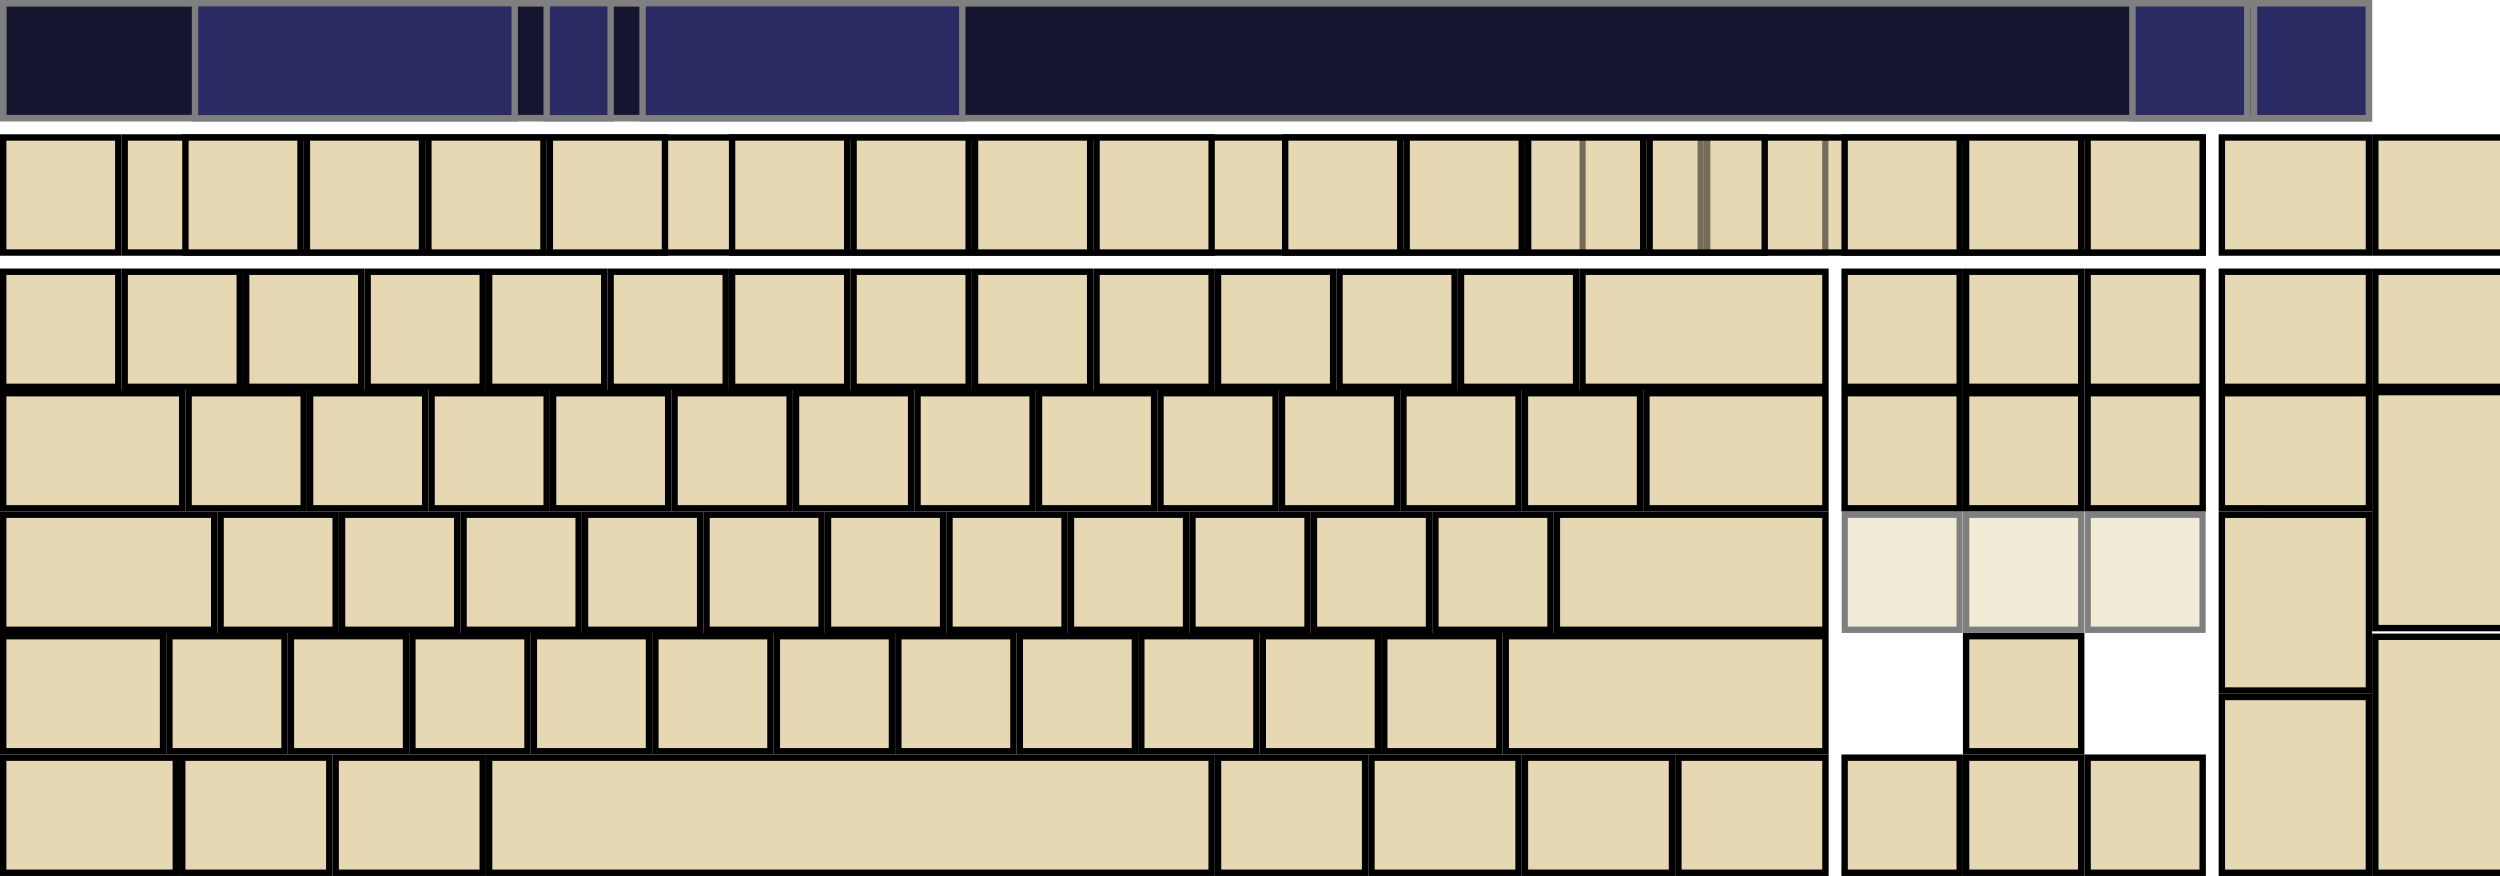
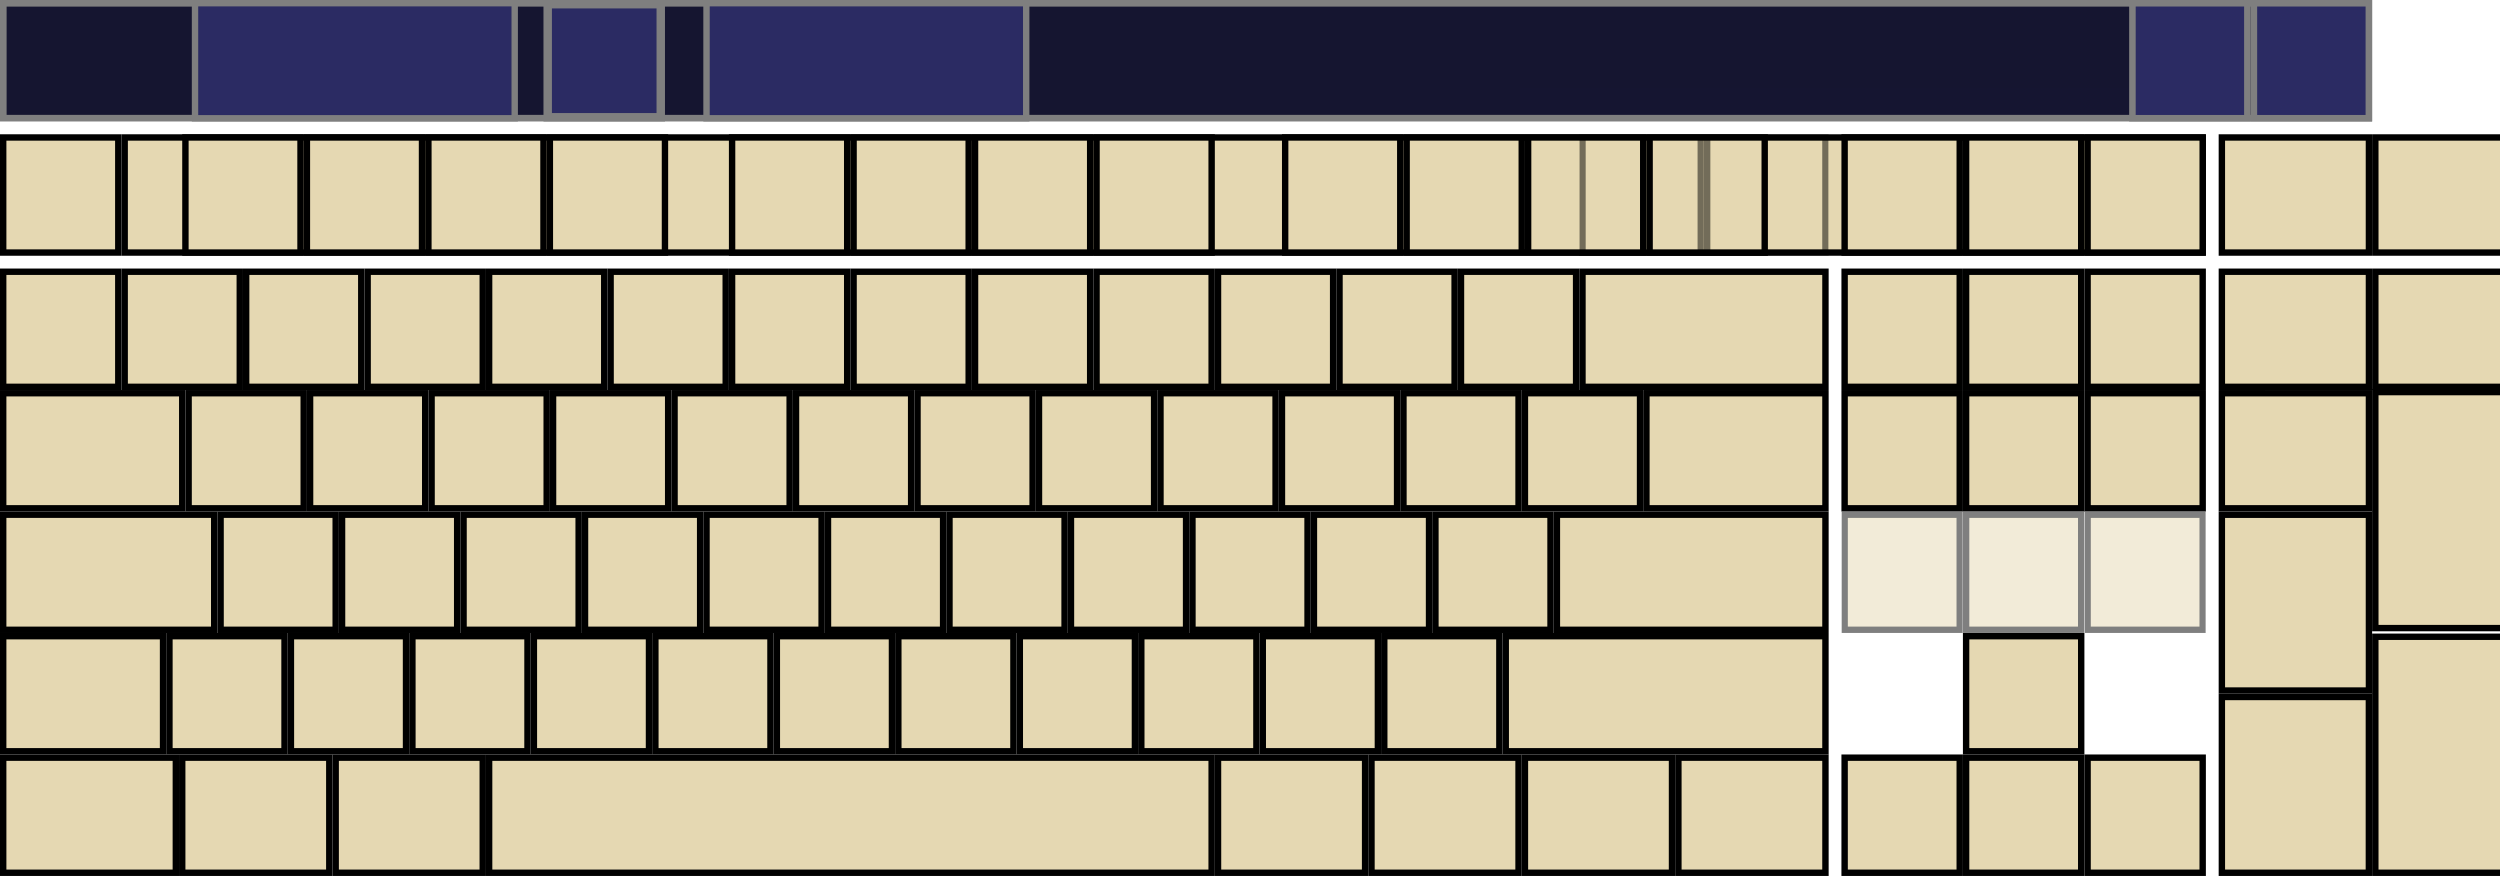
<svg xmlns="http://www.w3.org/2000/svg" id="full-alpha" height="137" width="391" version="1.0" enable-background="new">
  <defs id="defs4958">
    <filter id="filter3145">
      <feBlend id="feBlend3147" in2="BackgroundImage" mode="darken" />
    </filter>
  </defs>
  <rect id="wordlist" height="17.965" width="369.965" y="0.517" x="0.517" style="fill:#151530;stroke:#7f7f7f;stroke-width:1.035" />
  <rect id="inputline" style="stroke:#000;fill:#e5d8b2" height="18" width="325.0" y="21.5" x="19.5" />
  <rect id="RALT" height="18" width="23" stroke="#000" y="118.5" x="190.5" fill="#e5d8b2" />
  <rect id="AB01" height="18" width="18" stroke="#000" y="99.5" x="45.5" fill="#e5d8b2" />
  <rect id="AE02" height="18" width="18" stroke="#000" y="42.5" x="38.5" fill="#e5d8b2" />
  <rect id="AE03" height="18" width="18" stroke="#000" y="42.5" x="57.5" fill="#e5d8b2" />
  <rect id="AD09" height="18" width="18" stroke="#000" y="61.5" x="181.5" fill="#e5d8b2" />
  <rect id="AE01" height="18" width="18" stroke="#000" y="42.5" x="19.5" fill="#e5d8b2" />
  <rect id="AE06" height="18" width="18" stroke="#000" y="42.5" x="114.5" fill="#e5d8b2" />
  <rect id="AE07" height="18" width="18" stroke="#000" y="42.5" x="133.5" fill="#e5d8b2" />
  <rect id="AE04" height="18" width="18" stroke="#000" y="42.5" x="76.5" fill="#e5d8b2" />
  <rect id="AE05" height="18" width="18" stroke="#000" y="42.5" x="95.5" fill="#e5d8b2" />
  <rect id="AD03" height="18" width="18" stroke="#000" y="61.5" x="67.5" fill="#e5d8b2" />
  <rect id="AD02" height="18" width="18" stroke="#000" y="61.5" x="48.5" fill="#e5d8b2" />
  <rect id="AD01" height="18" width="18" stroke="#000" y="61.5" x="29.5" fill="#e5d8b2" />
  <rect id="AE09" height="18" width="18" stroke="#000" y="42.5" x="171.5" fill="#e5d8b2" />
  <rect id="AD07" height="18" width="18" stroke="#000" y="61.5" x="143.5" fill="#e5d8b2" />
  <rect id="AD06" height="18" width="18" stroke="#000" y="61.5" x="124.5" fill="#e5d8b2" />
  <rect id="AD05" height="18" width="18" stroke="#000" y="61.5" x="105.5" fill="#e5d8b2" />
  <rect id="AD04" height="18" width="18" stroke="#000" y="61.5" x="86.5" fill="#e5d8b2" />
  <rect id="AB10" height="18" width="18" stroke="#000" y="99.5" x="216.5" fill="#e5d8b2" />
  <rect id="AC11" height="18" width="18" stroke="#000" y="80.5" x="224.5" fill="#e5d8b2" />
  <rect id="AC10" height="18" width="18" stroke="#000" y="80.5" x="205.5" fill="#e5d8b2" />
  <rect id="RCTL" height="18" width="23" stroke="#000" y="118.5" x="262.5" fill="#e5d8b2" />
  <rect id="LCTL" height="18" width="27" stroke="#000" y="118.5" x=".5" fill="#e5d8b2" />
  <rect id="TAB" height="18" width="28" stroke="#000" y="61.5" x=".5" fill="#e5d8b2" />
  <rect id="LALT" height="18" width="23" stroke="#000" y="118.5" x="52.5" fill="#e5d8b2" />
  <rect id="TLDE" height="18" width="18" stroke="#000" y="42.5" x=".5" fill="#e5d8b2" />
  <rect id="LSGT" height="18" width="18" stroke="#000" y="99.5" x="26.5" fill="#e5d8b2" />
  <rect id="LFSH" height="18" width="25" stroke="#000" y="99.5" x=".5" fill="#e5d8b2" />
  <rect id="BKSP" height="18" width="38" stroke="#000" y="42.5" x="247.5" fill="#e5d8b2" />
  <rect id="CAPS" height="18" width="33" stroke="#000" y="80.5" x=".5" fill="#e5d8b2" />
  <rect id="BKSL" height="18" width="28" stroke="#000" y="61.5" x="257.5" fill="#e5d8b2" />
  <rect id="RTRN" height="18" width="42" stroke="#000" y="80.5" x="243.5" fill="#e5d8b2" />
  <rect id="MENU" height="18" width="23" stroke="#000" y="118.5" x="238.5" fill="#e5d8b2" />
  <rect id="AD10" height="18" width="18" stroke="#000" y="61.5" x="200.5" fill="#e5d8b2" />
  <rect id="AD11" height="18" width="18" stroke="#000" y="61.5" x="219.5" fill="#e5d8b2" />
  <rect id="AD12" height="18" width="18" stroke="#000" y="61.5" x="238.5" fill="#e5d8b2" />
  <rect id="AB08" height="18" width="18" stroke="#000" y="99.5" x="178.5" fill="#e5d8b2" />
  <rect id="AE11" height="18" width="18" stroke="#000" y="42.5" x="209.5" fill="#e5d8b2" />
  <rect id="AE10" height="18" width="18" stroke="#000" y="42.5" x="190.5" fill="#e5d8b2" />
  <rect id="AE12" height="18" width="18" stroke="#000" y="42.5" x="228.5" fill="#e5d8b2" />
  <rect id="AC04" height="18" width="18" stroke="#000" y="80.5" x="91.5" fill="#e5d8b2" />
  <rect id="AC05" height="18" width="18" stroke="#000" y="80.5" x="110.5" fill="#e5d8b2" />
  <rect id="AC06" height="18" width="18" stroke="#000" y="80.5" x="129.5" fill="#e5d8b2" />
  <rect id="AC07" height="18" width="18" stroke="#000" y="80.5" x="148.5" fill="#e5d8b2" />
  <rect id="AB09" height="18" width="18" stroke="#000" y="99.5" x="197.5" fill="#e5d8b2" />
  <rect id="AC01" height="18" width="18" stroke="#000" y="80.5" x="34.5" fill="#e5d8b2" />
  <rect id="AC02" height="18" width="18" stroke="#000" y="80.5" x="53.5" fill="#e5d8b2" />
  <rect id="AC03" height="18" width="18" stroke="#000" y="80.5" x="72.5" fill="#e5d8b2" />
  <rect id="AB05" height="18" width="18" stroke="#000" y="99.5" x="121.5" fill="#e5d8b2" />
  <rect id="AB04" height="18" width="18" stroke="#000" y="99.5" x="102.5" fill="#e5d8b2" />
  <rect id="AE08" height="18" width="18" stroke="#000" y="42.5" x="152.5" fill="#e5d8b2" />
  <rect id="AB06" height="18" width="18" stroke="#000" y="99.5" x="140.5" fill="#e5d8b2" />
  <rect id="AC08" height="18" width="18" stroke="#000" y="80.5" x="167.5" fill="#e5d8b2" />
  <rect id="AC09" height="18" width="18" stroke="#000" y="80.5" x="186.5" fill="#e5d8b2" />
  <rect id="AB03" height="18" width="18" stroke="#000" y="99.5" x="83.5" fill="#e5d8b2" />
  <rect id="AB02" height="18" width="18" stroke="#000" y="99.5" x="64.5" fill="#e5d8b2" />
  <rect id="AD08" height="18" width="18" stroke="#000" y="61.5" x="162.5" fill="#e5d8b2" />
  <rect id="RWIN" height="18" width="23" stroke="#000" y="118.5" x="214.5" fill="#e5d8b2" />
  <rect id="SPCE" height="18" width="113" stroke="#000" y="118.5" x="76.5" fill="#e5d8b2" />
  <rect id="RTSH" height="18" width="50" stroke="#000" y="99.5" x="235.5" fill="#e5d8b2" />
  <rect id="LWIN" height="18" width="23" stroke="#000" y="118.5" x="28.5" fill="#e5d8b2" />
  <rect id="AB07" height="18" width="18" stroke="#000" y="99.5" x="159.5" fill="#e5d8b2" />
  <rect id="INS" height="18" width="18" stroke="#000" y="42.5" x="288.5" fill="#e5d8b2" />
  <rect id="HOME" height="18" width="18" stroke="#000" y="42.5" x="307.5" fill="#e5d8b2" />
  <rect id="DELE" height="18" width="18" stroke="#000" y="61.5" x="288.5" fill="#e5d8b2" />
  <rect id="END" height="18" width="18" stroke="#000" y="61.5" x="307.5" fill="#e5d8b2" />
  <rect id="PGUP" height="18" width="18" stroke="#000" y="42.5" x="326.5" fill="#e5d8b2" />
  <rect id="PGDN" height="18" width="18" stroke="#000" y="61.5" x="326.5" fill="#e5d8b2" />
  <rect id="UP" height="18" width="18" stroke="#000" y="99.5" x="307.5" fill="#e5d8b2" />
  <rect id="DOWN" height="18" width="18" stroke="#000" y="118.5" x="307.5" fill="#e5d8b2" />
  <rect id="LEFT" height="18" width="18" stroke="#000" y="118.5" x="288.5" fill="#e5d8b2" />
  <rect id="RGHT" height="18" width="18" stroke="#000" y="118.5" x="326.5" fill="#e5d8b2" />
  <rect id="F10" style="stroke:#000;fill:#e5d8b2" height="18" width="18" y="21.5" x="220" />
  <rect id="F3" style="stroke:#000;fill:#e5d8b2" height="18" width="18" y="21.5" x="67" />
  <rect id="F2" style="stroke:#000;fill:#e5d8b2" height="18" width="18" y="21.5" x="48" />
  <rect id="ESC" height="18" width="18" stroke="#000" y="21.5" x=".5" fill="#e5d8b2" />
  <rect id="F12" style="stroke:#000;fill:#e5d8b2" height="18" width="18" y="21.5" x="258" />
  <rect id="F11" style="stroke:#000;fill:#e5d8b2" height="18" width="18" y="21.5" x="239" />
  <rect id="F9" style="stroke:#000;fill:#e5d8b2" height="18" width="18" y="21.5" x="201" />
  <rect id="F6" style="stroke:#000;fill:#e5d8b2" height="18" width="18" y="21.5" x="133.5" />
  <rect id="F7" style="stroke:#000;fill:#e5d8b2" height="18" width="18" y="21.5" x="152.5" />
  <rect id="F1" style="stroke:#000;fill:#e5d8b2" height="18" width="18" y="21.5" x="29" />
  <rect id="F4" style="stroke:#000;fill:#e5d8b2" height="18" width="18" y="21.5" x="86" />
  <rect id="F8" style="stroke:#000;fill:#e5d8b2" height="18" width="18" y="21.5" x="171.5" />
  <rect id="F5" style="stroke:#000;fill:#e5d8b2" height="18" width="18" y="21.5" x="114.5" />
  <rect id="Prnt" height="18" width="18" stroke="#000" y="21.5" x="288.5" fill="#e5d8b2" />
  <rect id="Scroll" height="18" width="18" stroke="#000" y="21.5" x="307.5" fill="#e5d8b2" />
  <rect id="Pause" height="18" width="18" stroke="#000" y="21.5" x="326.5" fill="#e5d8b2" />
  <rect id="hide" height="18" width="23" y="21.5" x="347.5" style="fill:#e5d8b2;stroke:#000000" />
  <rect id="move" height="18" width="23" y="42.5" x="347.5" style="fill:#e5d8b2;stroke:#000000" />
  <rect id="showclick" height="18" width="23" y="61.5" x="347.5" style="fill:#e5d8b2;stroke:#000000" />
  <rect id="layer0" style="fill:#e5d8b2;stroke:#000000;stroke-width:1" height="27.491" width="23" y="80.509" x="347.5" />
  <rect id="layer1" style="fill:#e5d8b2;stroke:#000000;stroke-width:1" height="27.491" width="22.991" y="109.009" x="347.5" />
  <g id="click_helper_group" style="opacity:.5;filter:url(#filter3145)">
    <rect id="middleclick" style="stroke:#000;fill:#e5d8b2" height="18" width="18.5" y="21.5" x="247.5" />
    <rect id="secondaryclick" style="stroke:#000;fill:#e5d8b2" height="18" width="18.5" y="21.5" x="267" />
    <rect id="doubleclick" style="stroke:#000;fill:#e5d8b2" height="18" width="18" y="80.5" x="288.5" />
    <rect id="dragclick" style="stroke:#000;fill:#e5d8b2" height="18" width="18" y="80.5" x="307.5" />
    <rect id="hoverclick" style="stroke:#000;fill:#e5d8b2" height="18" width="18" y="80.5" x="326.5" />
  </g>
  <rect id="prediction" height="18" width="50" y="0.5" x="30.5" style="color:#000000;fill:#2b2b63;fill-opacity:1;fill-rule:nonzero;stroke:#7f7f7f;stroke-width:1;stroke-linecap:butt;stroke-linejoin:miter;stroke-miterlimit:4;stroke-opacity:1;stroke-dasharray:none;stroke-dashoffset:0;marker:none;visibility:visible;display:inline;overflow:visible;enable-background:accumulate" />
-   <rect id="correction" height="18" width="50" y="0.5" x="100.5" style="color:#000000;fill:#2b2b63;fill-opacity:1;fill-rule:nonzero;stroke:#7f7f7f;stroke-width:1;stroke-linecap:butt;stroke-linejoin:miter;stroke-miterlimit:4;stroke-opacity:1;stroke-dasharray:none;stroke-dashoffset:0;marker:none;visibility:visible;display:inline;overflow:visible;enable-background:accumulate" />
-   <rect id="expand-corrections" height="18" width="10" y="0.5" x="85.5" style="fill:#2b2b63;stroke:#7f7f7f" />
+   <rect id="correction" height="18" width="50" y="0.5" x="110.5" style="color:#000000;fill:#2b2b63;fill-opacity:1;fill-rule:nonzero;stroke:#7f7f7f;stroke-width:1;stroke-linecap:butt;stroke-linejoin:miter;stroke-miterlimit:4;stroke-opacity:1;stroke-dasharray:none;stroke-dashoffset:0;marker:none;visibility:visible;display:inline;overflow:visible;enable-background:accumulate" />
+   <rect id="expand-corrections" height="17.682" width="17.682" y="0.659" x="85.659" style="fill:#2b2b63;stroke:#7f7f7f;stroke-width:1.318" />
  <rect style="fill:#2b2b63;stroke:#7f7f7f;stroke-width:1.02" x="352.51" y="0.51" width="17.98" height="17.98" id="hide.wordlist" />
  <rect id="move.wordlist" height="18" width="23" y="21.5" x="371.5" style="fill:#e5d8b2;stroke:#000000" />
  <rect id="showclick.wordlist" height="18" width="23" y="42.5" x="371.5" style="fill:#e5d8b2;stroke:#000000" />
  <rect x="371.5" y="61.324" width="23" height="36.91" style="fill:#e5d8b2;stroke:#000000;stroke-width:1" id="layer0.wordlist" />
  <rect x="371.5" y="99.59" width="23" height="36.91" style="fill:#e5d8b2;stroke:#000000;stroke-width:1" id="layer1.wordlist" />
  <rect id="language.wordlist" height="17.98" width="17.98" y="0.51" x="333.51" style="fill:#2b2b63;stroke:#7f7f7f;stroke-width:1.02" />
</svg>
